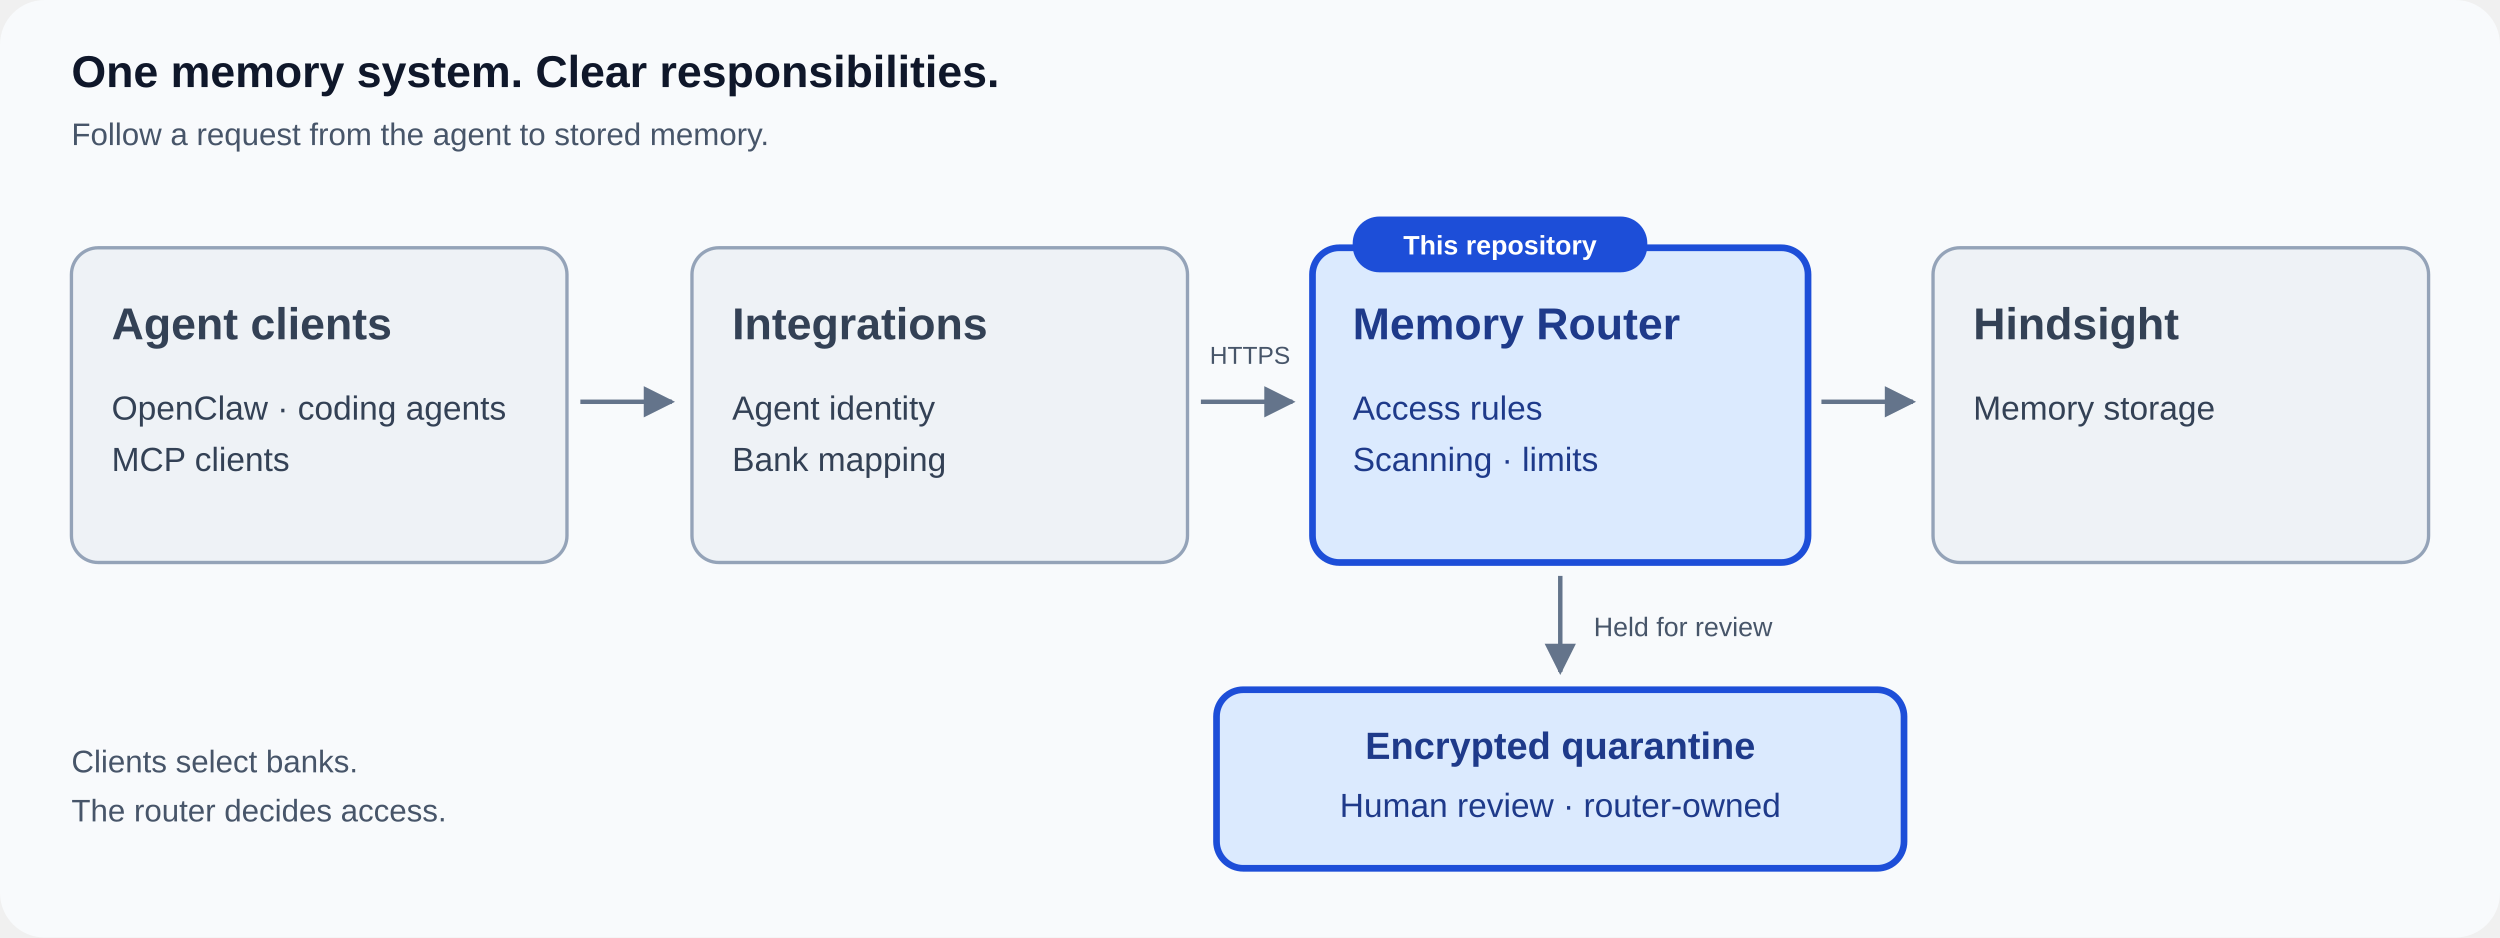
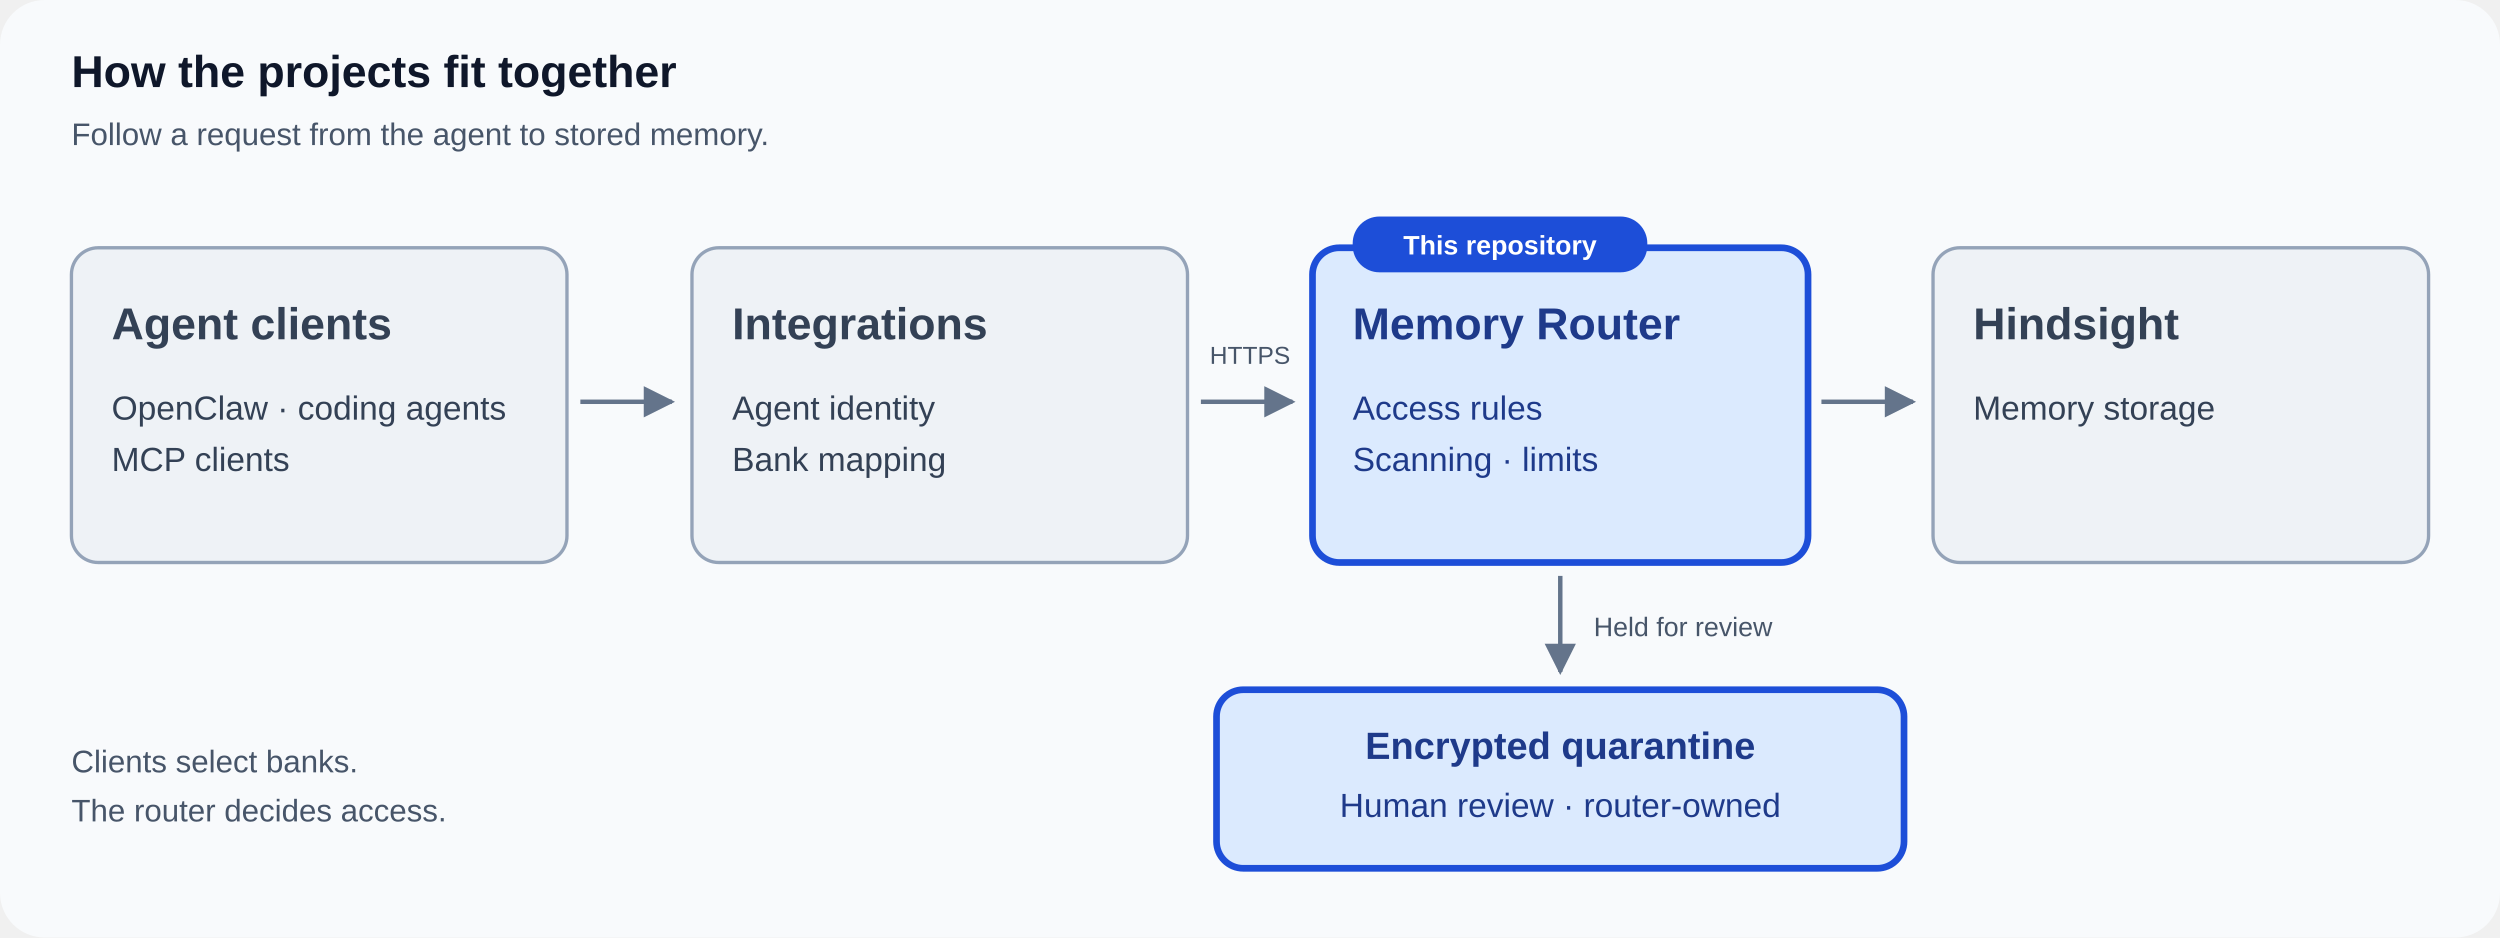
<svg xmlns="http://www.w3.org/2000/svg" width="1120" height="420" viewBox="0 0 1120 420" role="img" aria-labelledby="title desc">
  <defs>
    <marker id="arrow" viewBox="0 0 10 10" refX="9" refY="5" markerWidth="7" markerHeight="7" orient="auto-start-reverse">
      <path d="M 0 0 L 10 5 L 0 10 z" fill="#64748b" />
    </marker>
  </defs>
  <rect width="1120" height="420" rx="20" fill="#f8fafc" />
  <g font-family="Arial, Helvetica, sans-serif">
-     <text x="32" y="39" fill="#0f172a" font-size="20" font-weight="700">One memory system. Clear responsibilities.</text>
+     <text x="32" y="39" fill="#0f172a" font-size="20" font-weight="700">How the projects fit together</text>
    <text x="32" y="65" fill="#475569" font-size="14">Follow a request from the agent to stored memory.</text>
    <rect x="32" y="111" width="222" height="141" rx="12" fill="#eef2f6" stroke="#94a3b8" stroke-width="1.5" />
    <text x="50" y="152" font-size="20" font-weight="700" fill="#334155">Agent clients</text>
    <text x="50" y="188" font-size="15" fill="#334155">OpenClaw · coding agents</text>
    <text x="50" y="211" font-size="15" fill="#334155">MCP clients</text>
    <rect x="310" y="111" width="222" height="141" rx="12" fill="#eef2f6" stroke="#94a3b8" stroke-width="1.5" />
    <text x="328" y="152" font-size="20" font-weight="700" fill="#334155">Integrations</text>
    <text x="328" y="188" font-size="15" fill="#334155">Agent identity</text>
    <text x="328" y="211" font-size="15" fill="#334155">Bank mapping</text>
    <rect x="588" y="111" width="222" height="141" rx="12" fill="#dbeafe" stroke="#1d4ed8" stroke-width="3" />
    <rect x="606" y="97" width="132" height="25" rx="12" fill="#1d4ed8" />
    <text x="672" y="114" text-anchor="middle" font-size="12" font-weight="700" fill="#ffffff">This repository</text>
    <text x="606" y="152" font-size="20" font-weight="700" fill="#1e3a8a">Memory Router</text>
    <text x="606" y="188" font-size="15" fill="#1e3a8a">Access rules</text>
    <text x="606" y="211" font-size="15" fill="#1e3a8a">Scanning · limits</text>
    <rect x="866" y="111" width="222" height="141" rx="12" fill="#eef2f6" stroke="#94a3b8" stroke-width="1.5" />
    <text x="884" y="152" font-size="20" font-weight="700" fill="#334155">Hindsight</text>
    <text x="884" y="188" font-size="15" fill="#334155">Memory storage</text>
    <path d="M 260 180 H 301" fill="none" stroke="#64748b" stroke-width="2" marker-end="url(#arrow)" />
    <path d="M 538 180 H 579" fill="none" stroke="#64748b" stroke-width="2" marker-end="url(#arrow)" />
    <path d="M 816 180 H 857" fill="none" stroke="#64748b" stroke-width="2" marker-end="url(#arrow)" />
    <text x="560" y="163" text-anchor="middle" font-size="11" fill="#475569">HTTPS</text>
    <path d="M 699 258 V 301" fill="none" stroke="#64748b" stroke-width="2" marker-end="url(#arrow)" />
    <text x="714" y="285" font-size="12" fill="#475569">Held for review</text>
    <rect x="545" y="309" width="308" height="80" rx="12" fill="#dbeafe" stroke="#1d4ed8" stroke-width="3" />
    <text x="699" y="340" text-anchor="middle" font-size="17" font-weight="700" fill="#1e3a8a">Encrypted quarantine</text>
    <text x="699" y="366" text-anchor="middle" font-size="15" fill="#1e3a8a">Human review · router-owned</text>
    <text x="32" y="346" font-size="14" fill="#475569">Clients select banks.</text>
    <text x="32" y="368" font-size="14" fill="#475569">The router decides access.</text>
  </g>
</svg>
